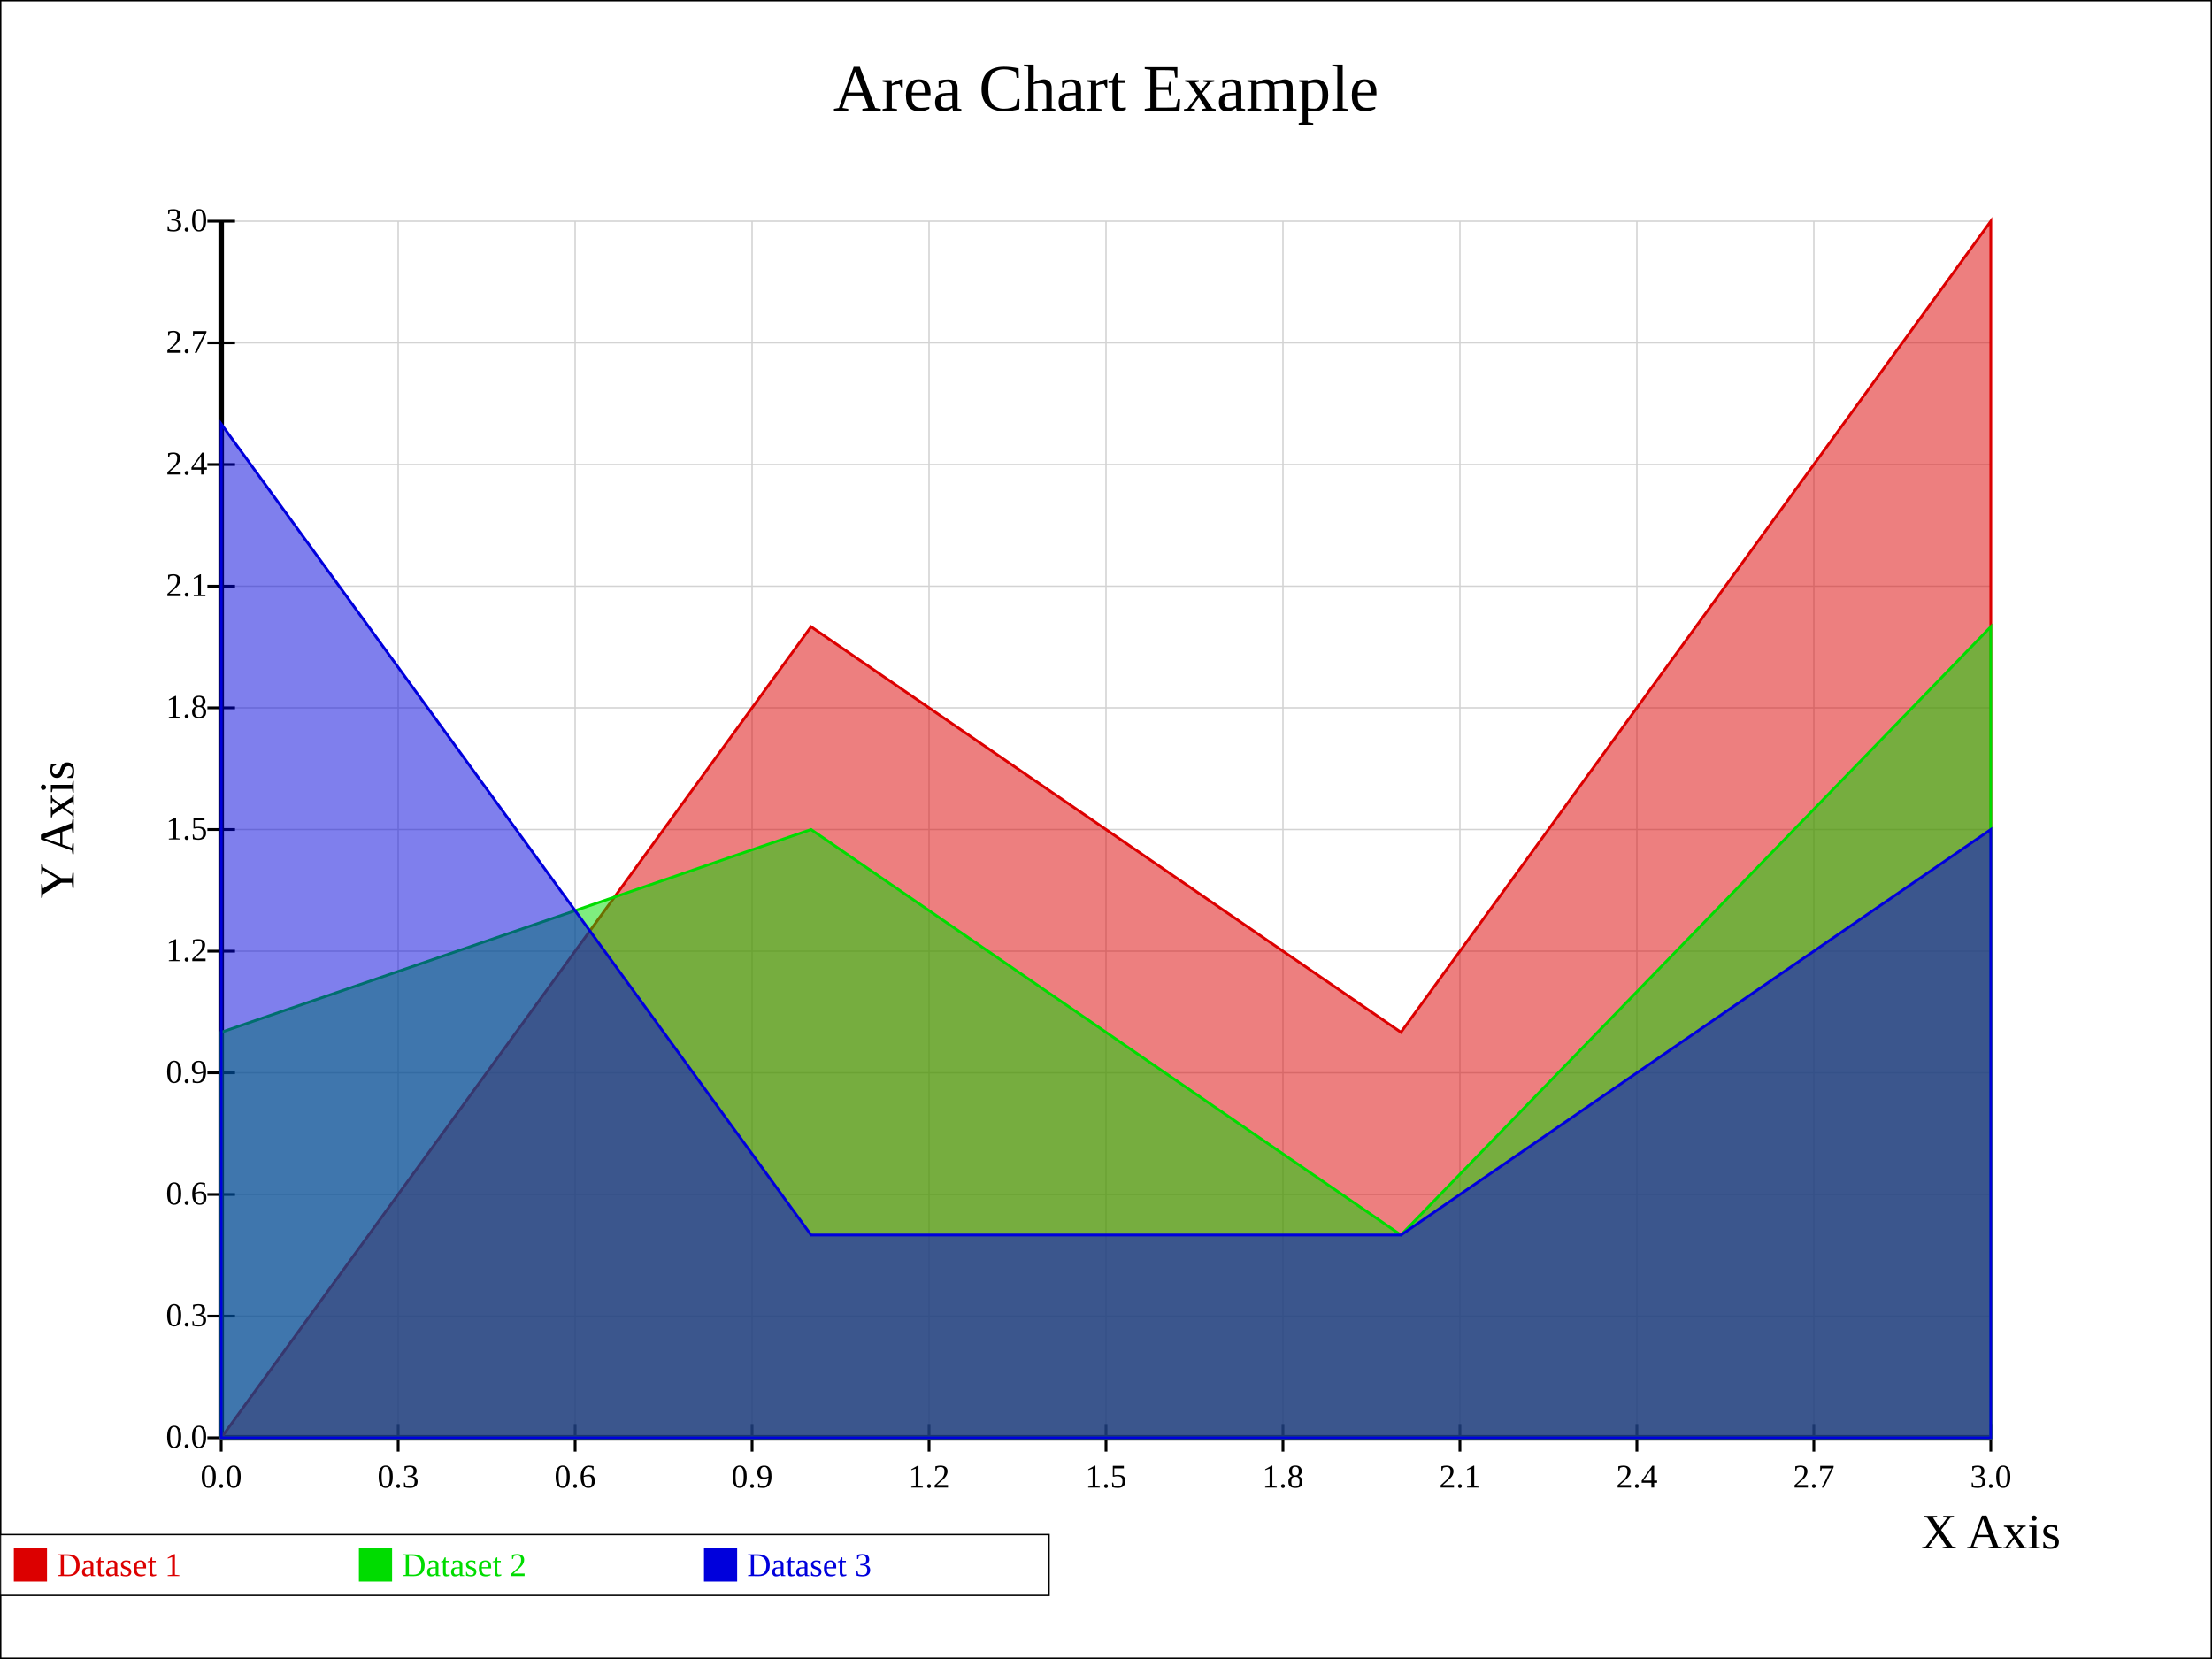
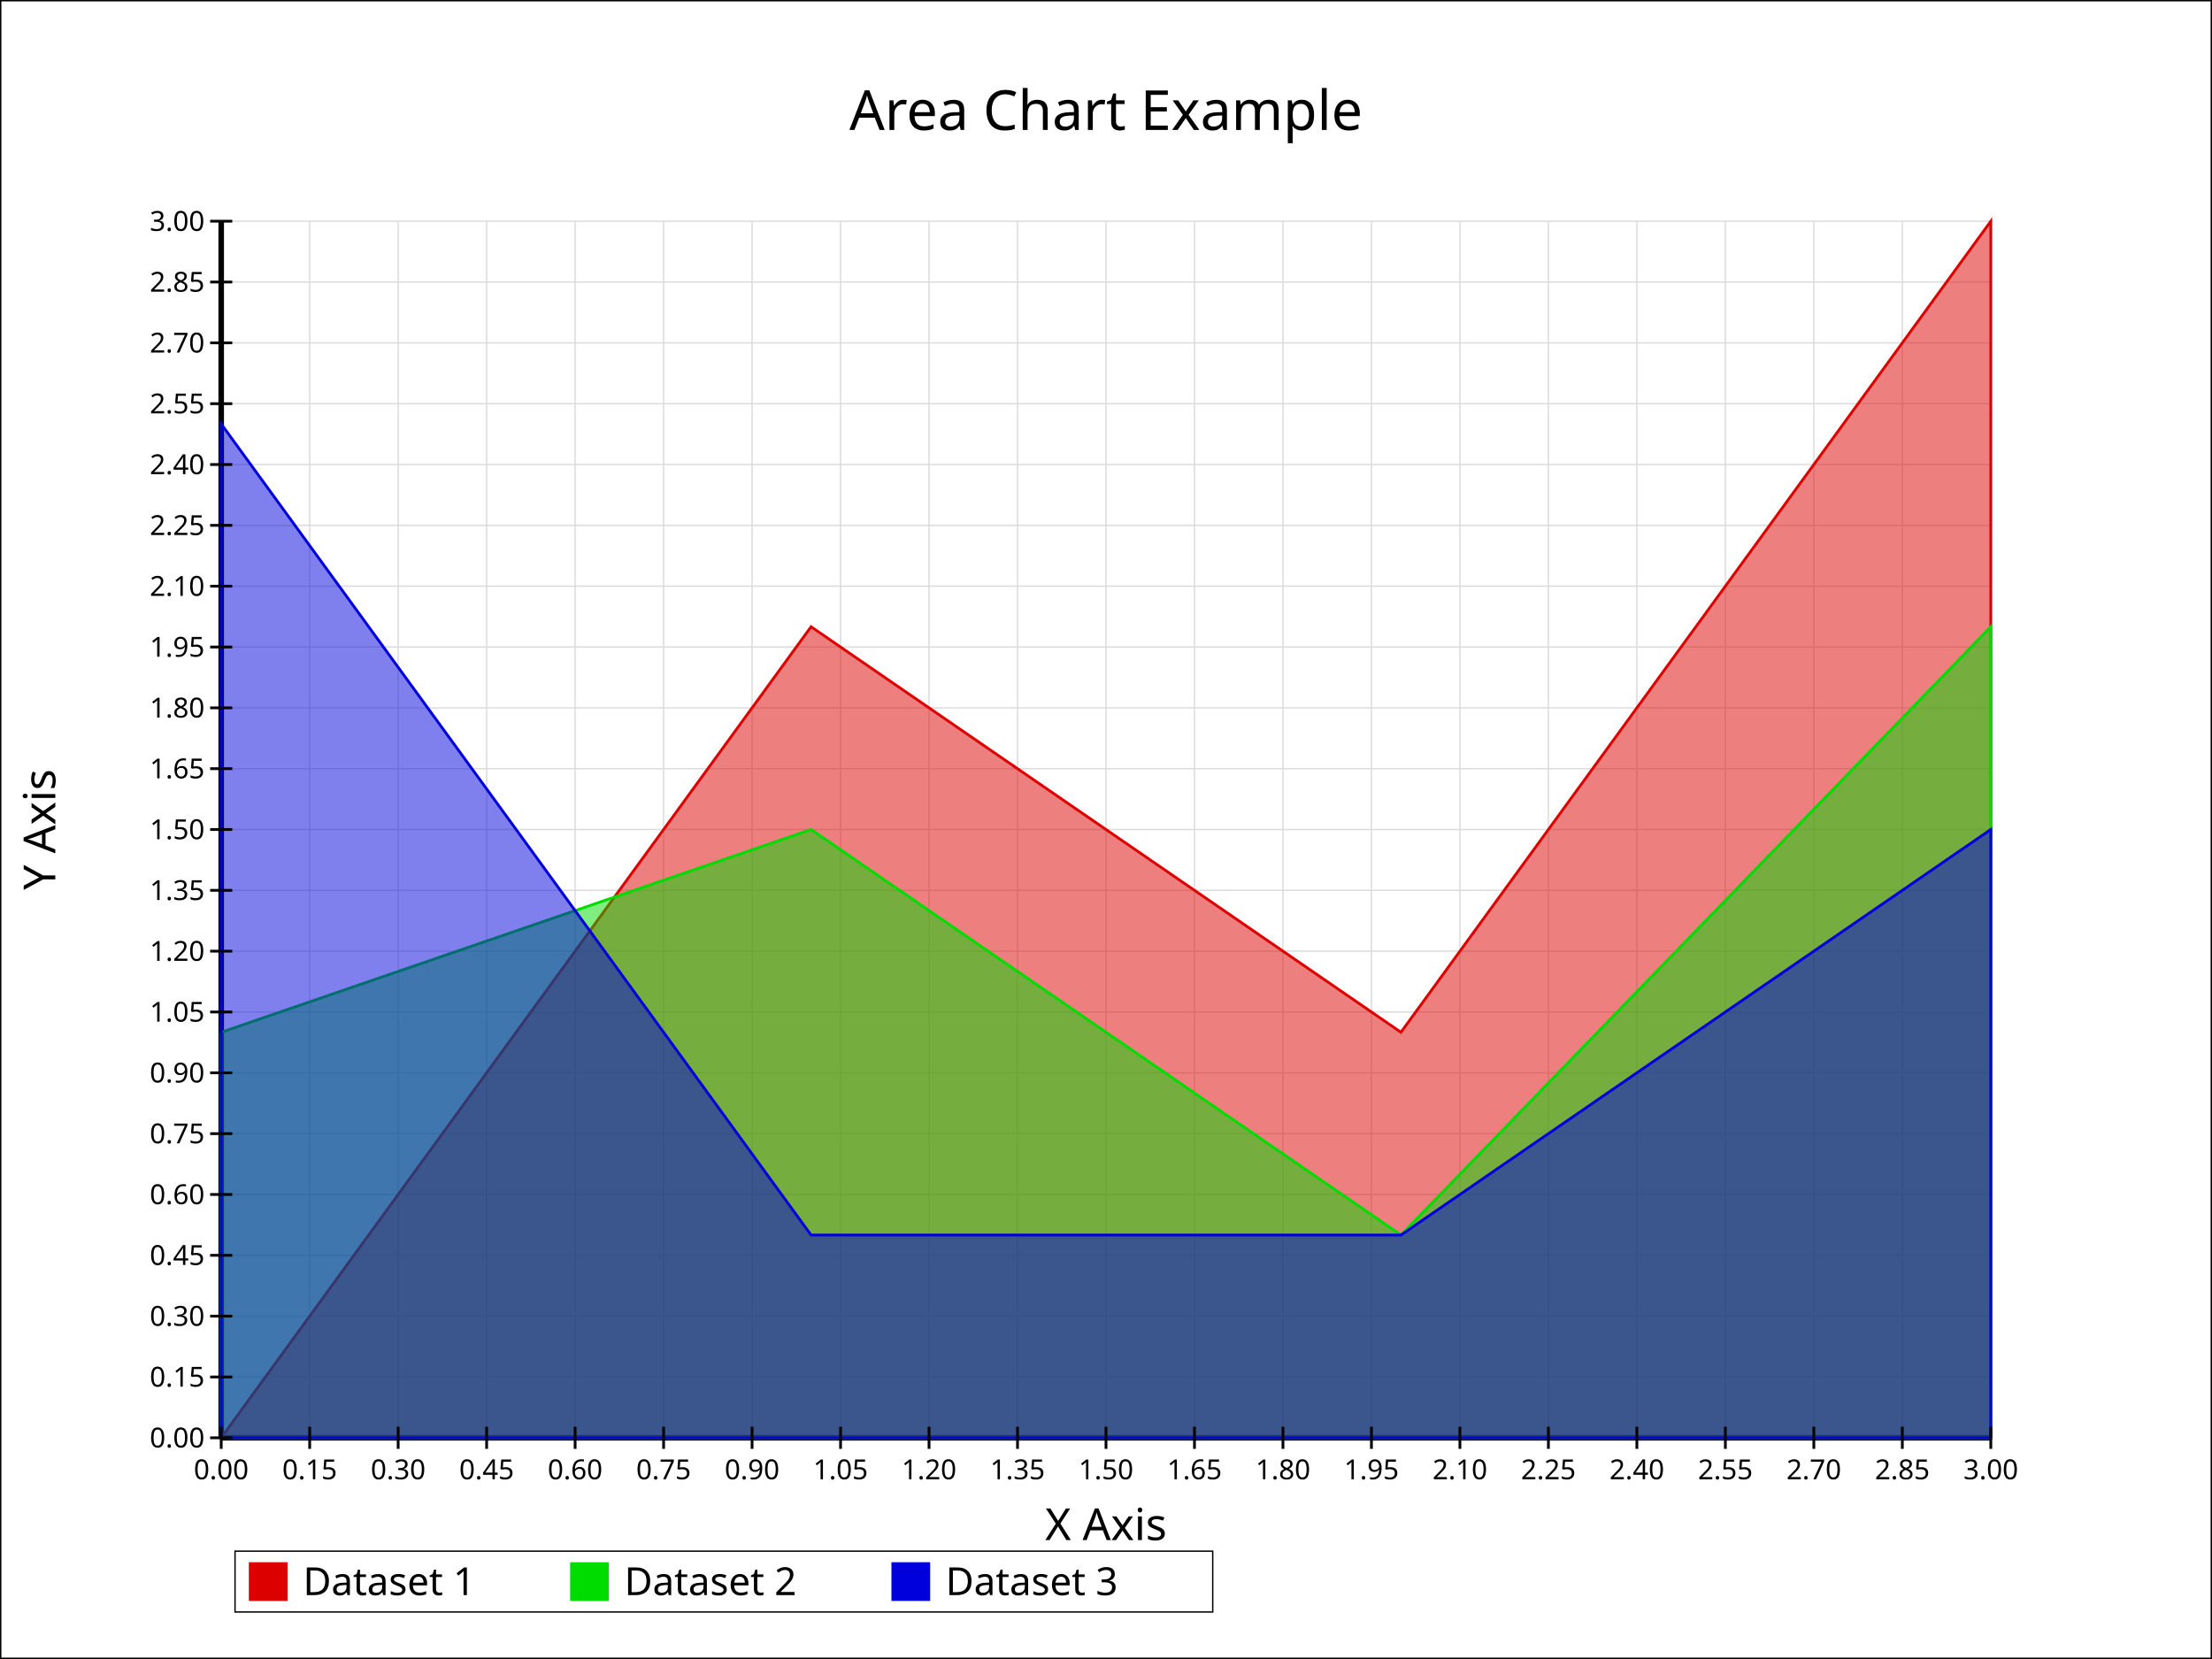
<svg xmlns="http://www.w3.org/2000/svg" viewBox="0 0 800 600">
  <rect x="0.00" y="0.00" width="800.00" height="600.00" fill="white" stroke="black" stroke-width="1.00" fill-opacity="1" />
-   <text x="400.00" y="40.00" font-size="24.00" text-anchor="middle" fill="black">Area Chart Example</text>
-   <line x1="80.00" y1="80.00" x2="80.00" y2="520.00" stroke="lightgray" stroke-width="0.50" />
-   <line x1="144.00" y1="80.00" x2="144.00" y2="520.00" stroke="lightgray" stroke-width="0.50" />
-   <line x1="208.00" y1="80.00" x2="208.00" y2="520.00" stroke="lightgray" stroke-width="0.50" />
-   <line x1="272.00" y1="80.00" x2="272.00" y2="520.00" stroke="lightgray" stroke-width="0.50" />
-   <line x1="336.00" y1="80.00" x2="336.00" y2="520.00" stroke="lightgray" stroke-width="0.50" />
-   <line x1="400.00" y1="80.00" x2="400.00" y2="520.00" stroke="lightgray" stroke-width="0.50" />
-   <line x1="464.00" y1="80.00" x2="464.00" y2="520.00" stroke="lightgray" stroke-width="0.50" />
-   <line x1="528.00" y1="80.00" x2="528.00" y2="520.00" stroke="lightgray" stroke-width="0.50" />
-   <line x1="592.00" y1="80.00" x2="592.00" y2="520.00" stroke="lightgray" stroke-width="0.50" />
-   <line x1="656.00" y1="80.00" x2="656.00" y2="520.00" stroke="lightgray" stroke-width="0.50" />
-   <line x1="720.00" y1="80.00" x2="720.00" y2="520.00" stroke="lightgray" stroke-width="0.50" />
-   <line x1="80.00" y1="80.00" x2="720.00" y2="80.00" stroke="lightgray" stroke-width="0.50" />
-   <line x1="80.00" y1="124.00" x2="720.00" y2="124.00" stroke="lightgray" stroke-width="0.50" />
-   <line x1="80.00" y1="168.00" x2="720.00" y2="168.00" stroke="lightgray" stroke-width="0.50" />
-   <line x1="80.00" y1="212.00" x2="720.00" y2="212.00" stroke="lightgray" stroke-width="0.50" />
-   <line x1="80.00" y1="256.00" x2="720.00" y2="256.00" stroke="lightgray" stroke-width="0.50" />
-   <line x1="80.00" y1="300.00" x2="720.00" y2="300.00" stroke="lightgray" stroke-width="0.50" />
-   <line x1="80.00" y1="344.00" x2="720.00" y2="344.00" stroke="lightgray" stroke-width="0.50" />
-   <line x1="80.00" y1="388.00" x2="720.00" y2="388.00" stroke="lightgray" stroke-width="0.50" />
-   <line x1="80.00" y1="432.00" x2="720.00" y2="432.00" stroke="lightgray" stroke-width="0.50" />
-   <line x1="80.00" y1="476.00" x2="720.00" y2="476.00" stroke="lightgray" stroke-width="0.50" />
-   <line x1="80.00" y1="520.00" x2="720.00" y2="520.00" stroke="lightgray" stroke-width="0.50" />
-   <line x1="80.00" y1="520.00" x2="720.00" y2="520.00" stroke="black" stroke-width="2.00" />
-   <line x1="80.00" y1="80.00" x2="80.00" y2="520.00" stroke="black" stroke-width="2.00" />
-   <text x="80.00" y="538.00" font-size="12.00" text-anchor="middle" fill="black">0.0</text>
-   <text x="144.00" y="538.00" font-size="12.00" text-anchor="middle" fill="black">0.3</text>
-   <text x="208.00" y="538.00" font-size="12.00" text-anchor="middle" fill="black">0.6</text>
-   <text x="272.00" y="538.00" font-size="12.00" text-anchor="middle" fill="black">0.9</text>
-   <text x="336.00" y="538.00" font-size="12.00" text-anchor="middle" fill="black">1.2</text>
-   <text x="400.00" y="538.00" font-size="12.00" text-anchor="middle" fill="black">1.5</text>
-   <text x="464.00" y="538.00" font-size="12.00" text-anchor="middle" fill="black">1.8</text>
-   <text x="528.00" y="538.00" font-size="12.00" text-anchor="middle" fill="black">2.1</text>
-   <text x="592.00" y="538.00" font-size="12.00" text-anchor="middle" fill="black">2.4</text>
-   <text x="656.00" y="538.00" font-size="12.00" text-anchor="middle" fill="black">2.7</text>
-   <text x="720.00" y="538.00" font-size="12.00" text-anchor="middle" fill="black">3.0</text>
-   <path d="M 80.00,515.00 L 80.00,525.00 M 144.00,515.00 L 144.00,525.00 M 208.00,515.00 L 208.00,525.00 M 272.00,515.00 L 272.00,525.00 M 336.00,515.00 L 336.00,525.00 M 400.00,515.00 L 400.00,525.00 M 464.00,515.00 L 464.00,525.00 M 528.00,515.00 L 528.00,525.00 M 592.00,515.00 L 592.00,525.00 M 656.00,515.00 L 656.00,525.00 M 720.00,515.00 L 720.00,525.00 " stroke="black" stroke-width="1" fill="none" />
-   <text x="75.00" y="523.60" font-size="12.00" text-anchor="end" fill="black">0.0</text>
-   <text x="75.00" y="479.60" font-size="12.00" text-anchor="end" fill="black">0.3</text>
-   <text x="75.00" y="435.60" font-size="12.00" text-anchor="end" fill="black">0.6</text>
-   <text x="75.00" y="391.60" font-size="12.00" text-anchor="end" fill="black">0.9</text>
-   <text x="75.00" y="347.60" font-size="12.00" text-anchor="end" fill="black">1.2</text>
-   <text x="75.00" y="303.60" font-size="12.00" text-anchor="end" fill="black">1.5</text>
-   <text x="75.00" y="259.60" font-size="12.00" text-anchor="end" fill="black">1.8</text>
-   <text x="75.00" y="215.60" font-size="12.00" text-anchor="end" fill="black">2.1</text>
-   <text x="75.00" y="171.60" font-size="12.00" text-anchor="end" fill="black">2.4</text>
-   <text x="75.00" y="127.60" font-size="12.00" text-anchor="end" fill="black">2.7</text>
-   <text x="75.00" y="83.60" font-size="12.00" text-anchor="end" fill="black">3.0</text>
-   <path d="M 75.00,520.00 L 85.00,520.00 M 75.00,476.00 L 85.00,476.00 M 75.00,432.00 L 85.00,432.00 M 75.00,388.00 L 85.00,388.00 M 75.00,344.00 L 85.00,344.00 M 75.00,300.00 L 85.00,300.00 M 75.00,256.00 L 85.00,256.00 M 75.00,212.00 L 85.00,212.00 M 75.00,168.00 L 85.00,168.00 M 75.00,124.00 L 85.00,124.00 M 75.00,80.00 L 85.00,80.00 " stroke="black" stroke-width="1" fill="none" />
-   <text x="720.00" y="560.00" font-size="18.00" text-anchor="middle" fill="black">X Axis</text>
-   <text x="26.67" y="300.00" font-size="18.00" text-anchor="middle" fill="black" transform="rotate(-90 26.67 300.00)">Y Axis</text>
-   <path d="M 80.00,520.00 L 80.00,520.00 L 293.33,226.67 L 506.67,373.33 L 720.00,80.00 L 720.00,520.00 Z" fill="rgba(220, 0, 0, 0.5)" stroke="rgb(220, 0, 0)" stroke-width="1" />
-   <path d="M 80.00,520.00 L 80.00,373.33 L 293.33,300.00 L 506.67,446.67 L 720.00,226.67 L 720.00,520.00 Z" fill="rgba(0, 220, 0, 0.5)" stroke="rgb(0, 220, 0)" stroke-width="1" />
-   <path d="M 80.00,520.00 L 80.00,153.33 L 293.33,446.67 L 506.67,446.67 L 720.00,300.00 L 720.00,520.00 Z" fill="rgba(0, 0, 220, 0.5)" stroke="rgb(0, 0, 220)" stroke-width="1" />
-   <rect x="0.00" y="555.00" width="379.40" height="22.00" fill="white" stroke="black" stroke-width="0.50" fill-opacity="0.5" />
-   <rect x="5.00" y="560.00" width="12.00" height="12.00" fill="rgb(220,0,0)" />
-   <text x="20.60" y="570.00" font-size="12.00" fill="rgb(220,0,0)">Dataset 1</text>
-   <rect x="129.80" y="560.00" width="12.00" height="12.00" fill="rgb(0,220,0)" />
-   <text x="145.40" y="570.00" font-size="12.00" fill="rgb(0,220,0)">Dataset 2</text>
-   <rect x="254.60" y="560.00" width="12.00" height="12.00" fill="rgb(0,0,220)" />
-   <text x="270.20" y="570.00" font-size="12.00" fill="rgb(0,0,220)">Dataset 3</text>
+   <rect x="80.00" y="80.00" width="640.00" height="440.00" fill="rgb(255,255,255)" stroke="none" stroke-width="0.00" fill-opacity="1" />
+   <line x1="80.00" y1="80.00" x2="80.00" y2="520.00" stroke="rgb(220,220,220)" stroke-width="0.50" />
+   <line x1="112.00" y1="80.00" x2="112.00" y2="520.00" stroke="rgb(220,220,220)" stroke-width="0.50" />
+   <line x1="144.00" y1="80.00" x2="144.00" y2="520.00" stroke="rgb(220,220,220)" stroke-width="0.50" />
+   <line x1="176.00" y1="80.00" x2="176.00" y2="520.00" stroke="rgb(220,220,220)" stroke-width="0.50" />
+   <line x1="208.00" y1="80.00" x2="208.00" y2="520.00" stroke="rgb(220,220,220)" stroke-width="0.50" />
+   <line x1="240.00" y1="80.00" x2="240.00" y2="520.00" stroke="rgb(220,220,220)" stroke-width="0.50" />
+   <line x1="272.00" y1="80.00" x2="272.00" y2="520.00" stroke="rgb(220,220,220)" stroke-width="0.50" />
+   <line x1="304.00" y1="80.00" x2="304.00" y2="520.00" stroke="rgb(220,220,220)" stroke-width="0.50" />
+   <line x1="336.00" y1="80.00" x2="336.00" y2="520.00" stroke="rgb(220,220,220)" stroke-width="0.50" />
+   <line x1="368.00" y1="80.00" x2="368.00" y2="520.00" stroke="rgb(220,220,220)" stroke-width="0.50" />
+   <line x1="400.00" y1="80.00" x2="400.00" y2="520.00" stroke="rgb(220,220,220)" stroke-width="0.50" />
+   <line x1="432.00" y1="80.00" x2="432.00" y2="520.00" stroke="rgb(220,220,220)" stroke-width="0.50" />
+   <line x1="464.00" y1="80.00" x2="464.00" y2="520.00" stroke="rgb(220,220,220)" stroke-width="0.50" />
+   <line x1="496.00" y1="80.00" x2="496.00" y2="520.00" stroke="rgb(220,220,220)" stroke-width="0.50" />
+   <line x1="528.00" y1="80.00" x2="528.00" y2="520.00" stroke="rgb(220,220,220)" stroke-width="0.50" />
+   <line x1="560.00" y1="80.00" x2="560.00" y2="520.00" stroke="rgb(220,220,220)" stroke-width="0.50" />
+   <line x1="592.00" y1="80.00" x2="592.00" y2="520.00" stroke="rgb(220,220,220)" stroke-width="0.50" />
+   <line x1="624.00" y1="80.00" x2="624.00" y2="520.00" stroke="rgb(220,220,220)" stroke-width="0.50" />
+   <line x1="656.00" y1="80.00" x2="656.00" y2="520.00" stroke="rgb(220,220,220)" stroke-width="0.50" />
+   <line x1="688.00" y1="80.00" x2="688.00" y2="520.00" stroke="rgb(220,220,220)" stroke-width="0.50" />
+   <line x1="720.00" y1="80.00" x2="720.00" y2="520.00" stroke="rgb(220,220,220)" stroke-width="0.50" />
+   <line x1="80.00" y1="80.00" x2="720.00" y2="80.00" stroke="rgb(220,220,220)" stroke-width="0.50" />
+   <line x1="80.00" y1="102.00" x2="720.00" y2="102.00" stroke="rgb(220,220,220)" stroke-width="0.50" />
+   <line x1="80.00" y1="124.00" x2="720.00" y2="124.00" stroke="rgb(220,220,220)" stroke-width="0.50" />
+   <line x1="80.00" y1="146.00" x2="720.00" y2="146.00" stroke="rgb(220,220,220)" stroke-width="0.50" />
+   <line x1="80.00" y1="168.00" x2="720.00" y2="168.00" stroke="rgb(220,220,220)" stroke-width="0.50" />
+   <line x1="80.00" y1="190.00" x2="720.00" y2="190.00" stroke="rgb(220,220,220)" stroke-width="0.50" />
+   <line x1="80.00" y1="212.00" x2="720.00" y2="212.00" stroke="rgb(220,220,220)" stroke-width="0.50" />
+   <line x1="80.00" y1="234.00" x2="720.00" y2="234.00" stroke="rgb(220,220,220)" stroke-width="0.50" />
+   <line x1="80.00" y1="256.00" x2="720.00" y2="256.00" stroke="rgb(220,220,220)" stroke-width="0.50" />
+   <line x1="80.00" y1="278.00" x2="720.00" y2="278.00" stroke="rgb(220,220,220)" stroke-width="0.50" />
+   <line x1="80.00" y1="300.00" x2="720.00" y2="300.00" stroke="rgb(220,220,220)" stroke-width="0.50" />
+   <line x1="80.00" y1="322.00" x2="720.00" y2="322.00" stroke="rgb(220,220,220)" stroke-width="0.50" />
+   <line x1="80.00" y1="344.00" x2="720.00" y2="344.00" stroke="rgb(220,220,220)" stroke-width="0.50" />
+   <line x1="80.00" y1="366.00" x2="720.00" y2="366.00" stroke="rgb(220,220,220)" stroke-width="0.50" />
+   <line x1="80.00" y1="388.00" x2="720.00" y2="388.00" stroke="rgb(220,220,220)" stroke-width="0.50" />
+   <line x1="80.00" y1="410.00" x2="720.00" y2="410.00" stroke="rgb(220,220,220)" stroke-width="0.50" />
+   <line x1="80.00" y1="432.00" x2="720.00" y2="432.00" stroke="rgb(220,220,220)" stroke-width="0.50" />
+   <line x1="80.00" y1="454.00" x2="720.00" y2="454.00" stroke="rgb(220,220,220)" stroke-width="0.50" />
+   <line x1="80.00" y1="476.00" x2="720.00" y2="476.00" stroke="rgb(220,220,220)" stroke-width="0.50" />
+   <line x1="80.00" y1="498.00" x2="720.00" y2="498.00" stroke="rgb(220,220,220)" stroke-width="0.50" />
+   <line x1="80.00" y1="520.00" x2="720.00" y2="520.00" stroke="rgb(220,220,220)" stroke-width="0.50" />
+   <line x1="80.00" y1="520.00" x2="720.00" y2="520.00" stroke="rgb(0,0,0)" stroke-width="2.00" />
+   <line x1="80.00" y1="80.00" x2="80.00" y2="520.00" stroke="rgb(0,0,0)" stroke-width="2.00" />
+   <path d="M 80.00,520.00 L 80.00,520.00 L 293.33,226.67 L 506.67,373.33 L 720.00,80.00 L 720.00,520.00 Z" fill="rgb(220,0,0)" fill-opacity="0.500" stroke="rgb(220,0,0)" stroke-width="1" />
+   <path d="M 80.00,520.00 L 80.00,373.33 L 293.33,300.00 L 506.67,446.67 L 720.00,226.67 L 720.00,520.00 Z" fill="rgb(0,220,0)" fill-opacity="0.500" stroke="rgb(0,220,0)" stroke-width="1" />
+   <path d="M 80.00,520.00 L 80.00,153.33 L 293.33,446.67 L 506.67,446.67 L 720.00,300.00 L 720.00,520.00 Z" fill="rgb(0,0,220)" fill-opacity="0.500" stroke="rgb(0,0,220)" stroke-width="1" />
+   <path d="M 80.00,516.00 L 80.00,524.00 M 112.00,516.00 L 112.00,524.00 M 144.00,516.00 L 144.00,524.00 M 176.00,516.00 L 176.00,524.00 M 208.00,516.00 L 208.00,524.00 M 240.00,516.00 L 240.00,524.00 M 272.00,516.00 L 272.00,524.00 M 304.00,516.00 L 304.00,524.00 M 336.00,516.00 L 336.00,524.00 M 368.00,516.00 L 368.00,524.00 M 400.00,516.00 L 400.00,524.00 M 432.00,516.00 L 432.00,524.00 M 464.00,516.00 L 464.00,524.00 M 496.00,516.00 L 496.00,524.00 M 528.00,516.00 L 528.00,524.00 M 560.00,516.00 L 560.00,524.00 M 592.00,516.00 L 592.00,524.00 M 624.00,516.00 L 624.00,524.00 M 656.00,516.00 L 656.00,524.00 M 688.00,516.00 L 688.00,524.00 M 720.00,516.00 L 720.00,524.00 M 76.00,520.00 L 84.00,520.00 M 76.00,498.00 L 84.00,498.00 M 76.00,476.00 L 84.00,476.00 M 76.00,454.00 L 84.00,454.00 M 76.00,432.00 L 84.00,432.00 M 76.00,410.00 L 84.00,410.00 M 76.00,388.00 L 84.00,388.00 M 76.00,366.00 L 84.00,366.00 M 76.00,344.00 L 84.00,344.00 M 76.00,322.00 L 84.00,322.00 M 76.00,300.00 L 84.00,300.00 M 76.00,278.00 L 84.00,278.00 M 76.00,256.00 L 84.00,256.00 M 76.00,234.00 L 84.00,234.00 M 76.00,212.00 L 84.00,212.00 M 76.00,190.00 L 84.00,190.00 M 76.00,168.00 L 84.00,168.00 M 76.00,146.00 L 84.00,146.00 M 76.00,124.00 L 84.00,124.00 M 76.00,102.00 L 84.00,102.00 M 76.00,80.00 L 84.00,80.00" stroke="rgb(0,0,0)" stroke-width="1" fill="none" />
+   <text x="80.00" y="535.00" font-size="10.00" font-family="sans-serif" text-anchor="middle" fill="rgb(0,0,0)">0.00</text>
+   <text x="112.00" y="535.00" font-size="10.00" font-family="sans-serif" text-anchor="middle" fill="rgb(0,0,0)">0.15</text>
+   <text x="144.00" y="535.00" font-size="10.00" font-family="sans-serif" text-anchor="middle" fill="rgb(0,0,0)">0.30</text>
+   <text x="176.00" y="535.00" font-size="10.00" font-family="sans-serif" text-anchor="middle" fill="rgb(0,0,0)">0.45</text>
+   <text x="208.00" y="535.00" font-size="10.00" font-family="sans-serif" text-anchor="middle" fill="rgb(0,0,0)">0.60</text>
+   <text x="240.00" y="535.00" font-size="10.00" font-family="sans-serif" text-anchor="middle" fill="rgb(0,0,0)">0.75</text>
+   <text x="272.00" y="535.00" font-size="10.00" font-family="sans-serif" text-anchor="middle" fill="rgb(0,0,0)">0.90</text>
+   <text x="304.00" y="535.00" font-size="10.00" font-family="sans-serif" text-anchor="middle" fill="rgb(0,0,0)">1.05</text>
+   <text x="336.00" y="535.00" font-size="10.00" font-family="sans-serif" text-anchor="middle" fill="rgb(0,0,0)">1.20</text>
+   <text x="368.00" y="535.00" font-size="10.00" font-family="sans-serif" text-anchor="middle" fill="rgb(0,0,0)">1.35</text>
+   <text x="400.00" y="535.00" font-size="10.00" font-family="sans-serif" text-anchor="middle" fill="rgb(0,0,0)">1.50</text>
+   <text x="432.00" y="535.00" font-size="10.00" font-family="sans-serif" text-anchor="middle" fill="rgb(0,0,0)">1.65</text>
+   <text x="464.00" y="535.00" font-size="10.00" font-family="sans-serif" text-anchor="middle" fill="rgb(0,0,0)">1.80</text>
+   <text x="496.00" y="535.00" font-size="10.00" font-family="sans-serif" text-anchor="middle" fill="rgb(0,0,0)">1.95</text>
+   <text x="528.00" y="535.00" font-size="10.00" font-family="sans-serif" text-anchor="middle" fill="rgb(0,0,0)">2.10</text>
+   <text x="560.00" y="535.00" font-size="10.00" font-family="sans-serif" text-anchor="middle" fill="rgb(0,0,0)">2.25</text>
+   <text x="592.00" y="535.00" font-size="10.00" font-family="sans-serif" text-anchor="middle" fill="rgb(0,0,0)">2.40</text>
+   <text x="624.00" y="535.00" font-size="10.00" font-family="sans-serif" text-anchor="middle" fill="rgb(0,0,0)">2.55</text>
+   <text x="656.00" y="535.00" font-size="10.00" font-family="sans-serif" text-anchor="middle" fill="rgb(0,0,0)">2.70</text>
+   <text x="688.00" y="535.00" font-size="10.00" font-family="sans-serif" text-anchor="middle" fill="rgb(0,0,0)">2.85</text>
+   <text x="720.00" y="535.00" font-size="10.00" font-family="sans-serif" text-anchor="middle" fill="rgb(0,0,0)">3.00</text>
+   <text x="74.00" y="523.50" font-size="10.00" font-family="sans-serif" text-anchor="end" fill="rgb(0,0,0)">0.00</text>
+   <text x="74.00" y="501.50" font-size="10.00" font-family="sans-serif" text-anchor="end" fill="rgb(0,0,0)">0.15</text>
+   <text x="74.00" y="479.50" font-size="10.00" font-family="sans-serif" text-anchor="end" fill="rgb(0,0,0)">0.30</text>
+   <text x="74.00" y="457.50" font-size="10.00" font-family="sans-serif" text-anchor="end" fill="rgb(0,0,0)">0.45</text>
+   <text x="74.00" y="435.50" font-size="10.00" font-family="sans-serif" text-anchor="end" fill="rgb(0,0,0)">0.60</text>
+   <text x="74.00" y="413.50" font-size="10.00" font-family="sans-serif" text-anchor="end" fill="rgb(0,0,0)">0.75</text>
+   <text x="74.00" y="391.50" font-size="10.00" font-family="sans-serif" text-anchor="end" fill="rgb(0,0,0)">0.90</text>
+   <text x="74.00" y="369.50" font-size="10.00" font-family="sans-serif" text-anchor="end" fill="rgb(0,0,0)">1.05</text>
+   <text x="74.00" y="347.50" font-size="10.00" font-family="sans-serif" text-anchor="end" fill="rgb(0,0,0)">1.20</text>
+   <text x="74.00" y="325.50" font-size="10.00" font-family="sans-serif" text-anchor="end" fill="rgb(0,0,0)">1.35</text>
+   <text x="74.00" y="303.50" font-size="10.00" font-family="sans-serif" text-anchor="end" fill="rgb(0,0,0)">1.50</text>
+   <text x="74.00" y="281.50" font-size="10.00" font-family="sans-serif" text-anchor="end" fill="rgb(0,0,0)">1.65</text>
+   <text x="74.00" y="259.50" font-size="10.00" font-family="sans-serif" text-anchor="end" fill="rgb(0,0,0)">1.80</text>
+   <text x="74.00" y="237.50" font-size="10.00" font-family="sans-serif" text-anchor="end" fill="rgb(0,0,0)">1.95</text>
+   <text x="74.00" y="215.50" font-size="10.00" font-family="sans-serif" text-anchor="end" fill="rgb(0,0,0)">2.10</text>
+   <text x="74.00" y="193.50" font-size="10.00" font-family="sans-serif" text-anchor="end" fill="rgb(0,0,0)">2.25</text>
+   <text x="74.00" y="171.50" font-size="10.00" font-family="sans-serif" text-anchor="end" fill="rgb(0,0,0)">2.40</text>
+   <text x="74.00" y="149.50" font-size="10.00" font-family="sans-serif" text-anchor="end" fill="rgb(0,0,0)">2.55</text>
+   <text x="74.00" y="127.50" font-size="10.00" font-family="sans-serif" text-anchor="end" fill="rgb(0,0,0)">2.70</text>
+   <text x="74.00" y="105.50" font-size="10.00" font-family="sans-serif" text-anchor="end" fill="rgb(0,0,0)">2.85</text>
+   <text x="74.00" y="83.50" font-size="10.00" font-family="sans-serif" text-anchor="end" fill="rgb(0,0,0)">3.00</text>
+   <text x="400.00" y="557.00" font-size="16.00" font-family="sans-serif" text-anchor="middle" fill="rgb(0,0,0)">X Axis</text>
+   <text x="20.00" y="300.00" font-size="16.00" font-family="sans-serif" text-anchor="middle" fill="rgb(0,0,0)" transform="rotate(-90 20.00 300.00)">Y Axis</text>
+   <text x="400.00" y="47.00" font-size="20.00" font-family="sans-serif" text-anchor="middle" fill="rgb(0,0,0)">Area Chart Example</text>
+   <rect x="85.00" y="561.00" width="353.60" height="22.00" fill="white" stroke="rgb(0,0,0)" stroke-width="0.50" fill-opacity="0.5" />
+   <rect x="90.00" y="565.00" width="14.00" height="14.00" fill="rgb(220,0,0)" />
+   <text x="109.60" y="576.90" font-size="14.00" font-family="sans-serif" fill="rgb(0,0,0)">Dataset 1</text>
+   <rect x="206.20" y="565.00" width="14.00" height="14.00" fill="rgb(0,220,0)" />
+   <text x="225.80" y="576.90" font-size="14.00" font-family="sans-serif" fill="rgb(0,0,0)">Dataset 2</text>
+   <rect x="322.40" y="565.00" width="14.00" height="14.00" fill="rgb(0,0,220)" />
+   <text x="342.00" y="576.90" font-size="14.00" font-family="sans-serif" fill="rgb(0,0,0)">Dataset 3</text>
</svg>
